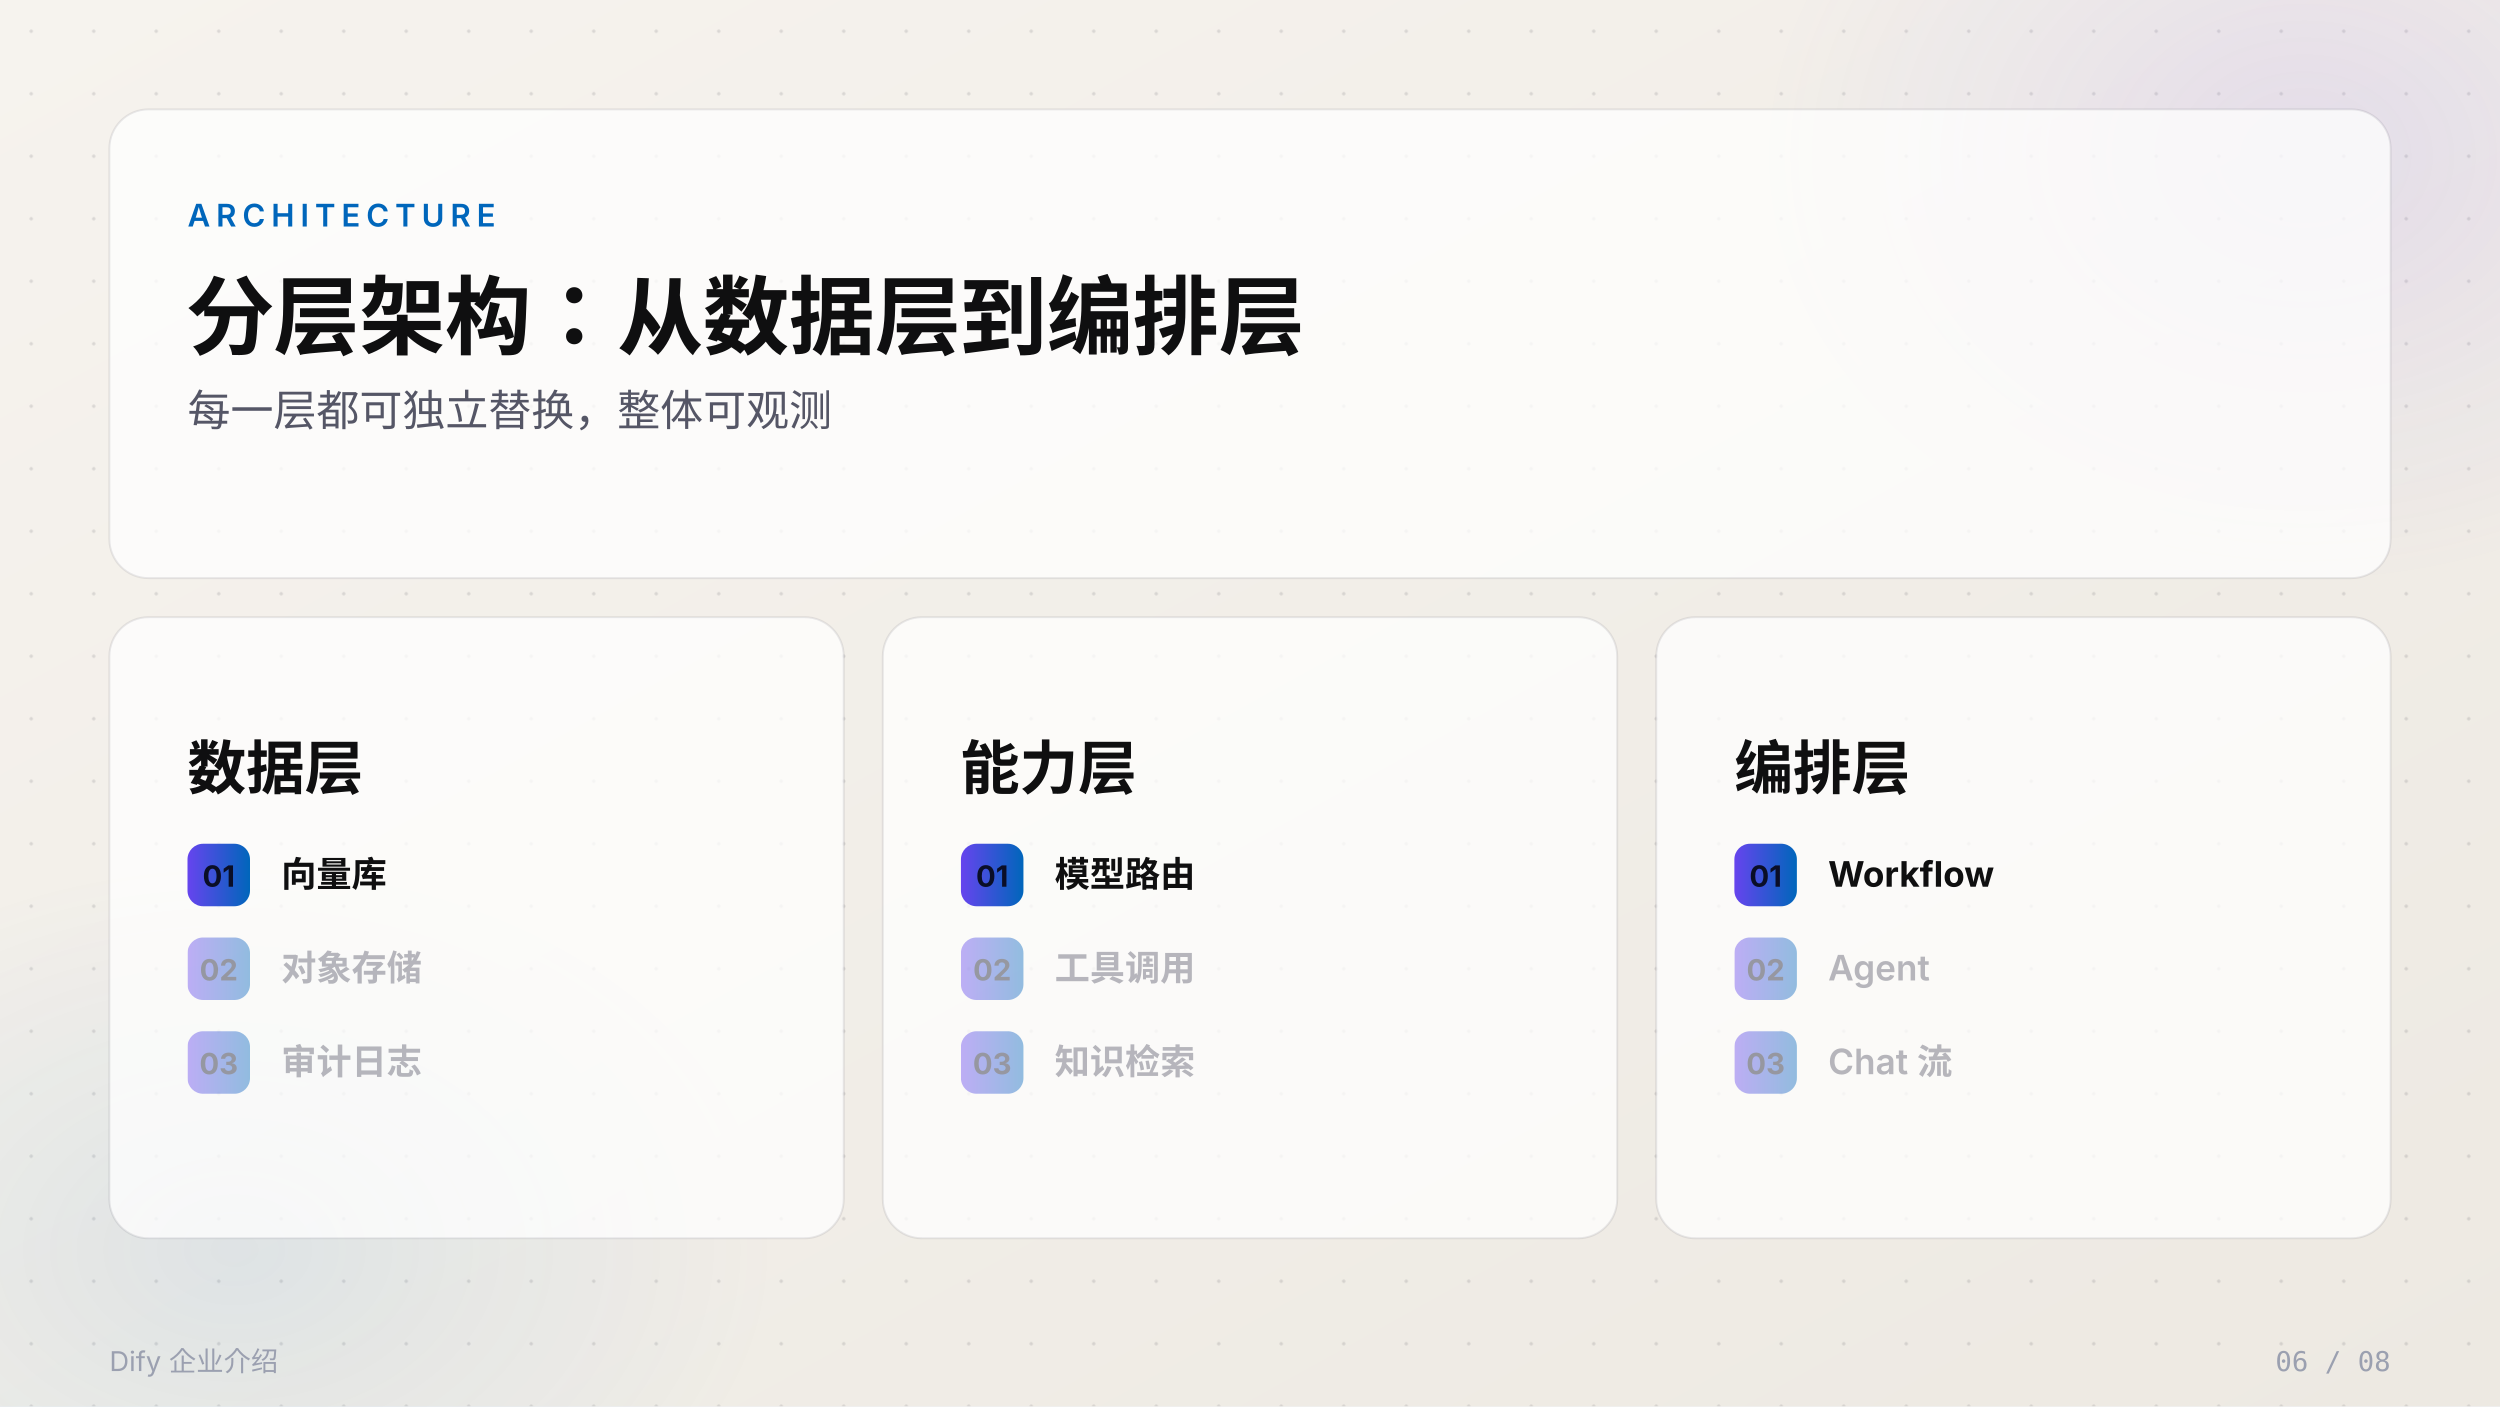
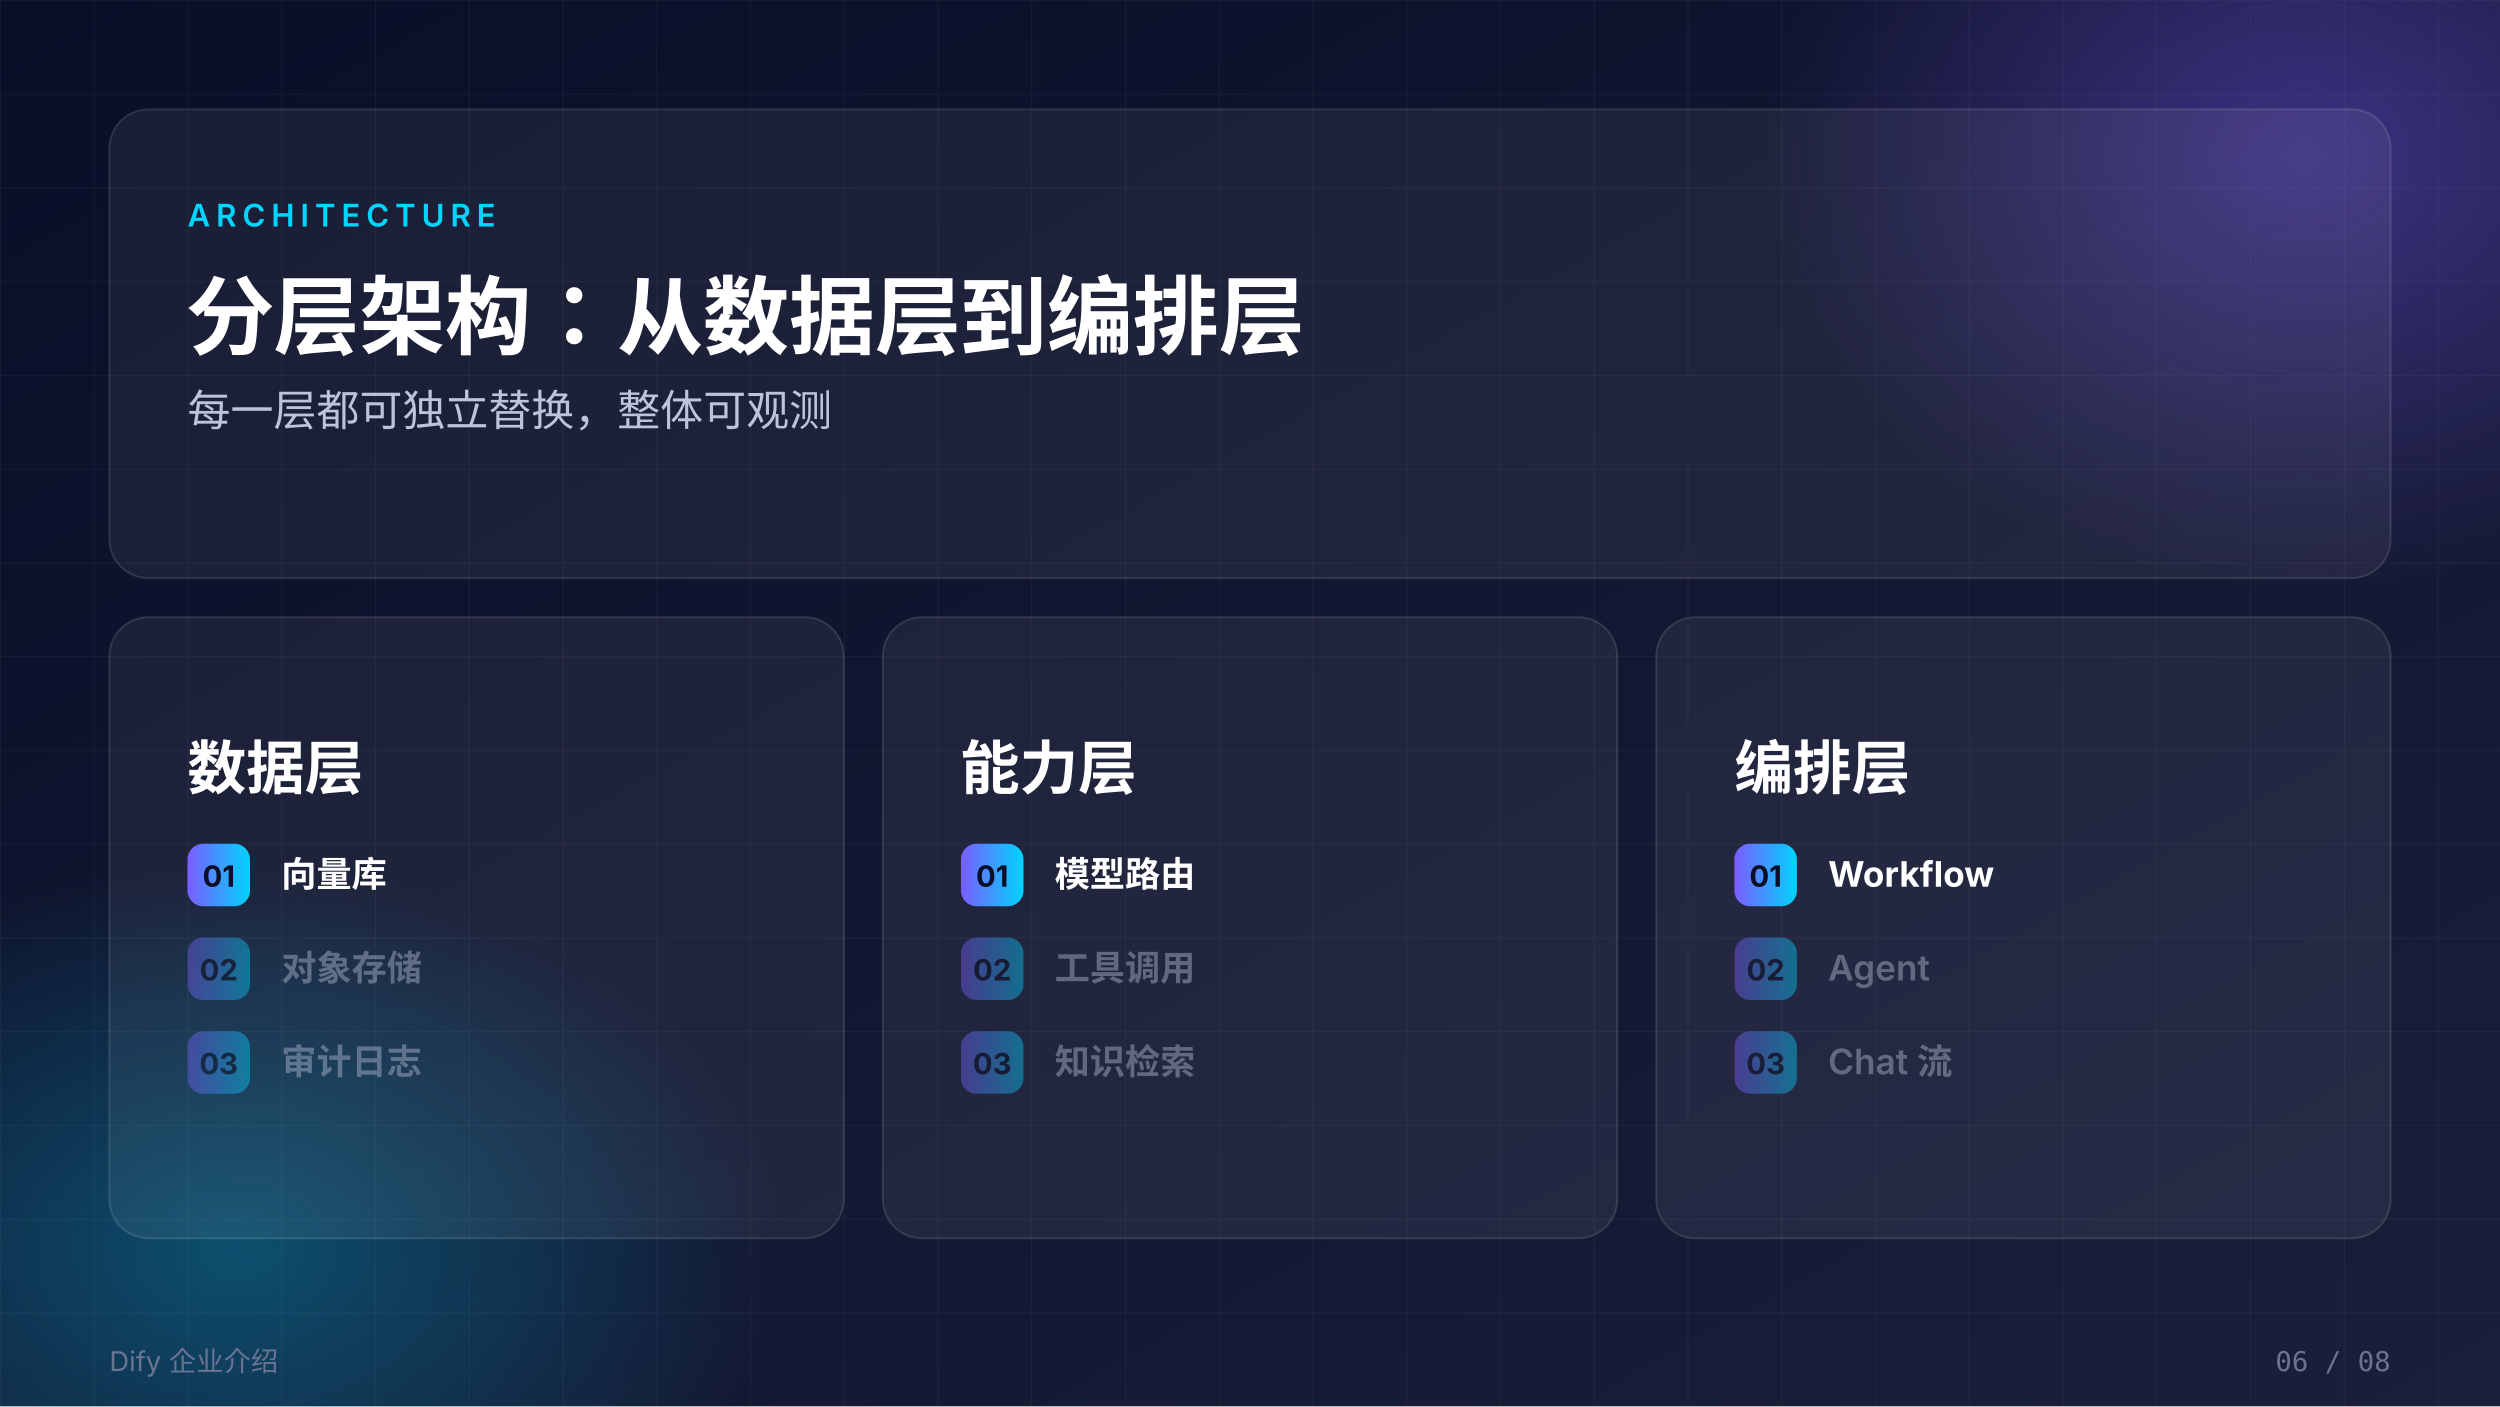
<svg xmlns="http://www.w3.org/2000/svg" viewBox="0 0 1280 720" width="1280" height="720">
  <defs>
    <linearGradient id="bg-grad" x1="0%" y1="0%" x2="100%" y2="100%">
-       <stop offset="0%" stop-color="#F6F3EE" />
-       <stop offset="100%" stop-color="#EDE9E2" />
+       <stop offset="0%" stop-color="#0a0e27" />
+       <stop offset="100%" stop-color="#1a1f3a" />
    </linearGradient>
    <linearGradient id="accent-grad" x1="0%" y1="0%" x2="100%" y2="0%">
-       <stop offset="0%" stop-color="#6644ee" />
-       <stop offset="100%" stop-color="#0066bb" />
+       <stop offset="0%" stop-color="#7c5cff" />
+       <stop offset="100%" stop-color="#00d4ff" />
    </linearGradient>
    <linearGradient id="accent-grad-v" x1="0%" y1="0%" x2="0%" y2="100%">
-       <stop offset="0%" stop-color="#6644ee" />
-       <stop offset="100%" stop-color="#0066bb" />
+       <stop offset="0%" stop-color="#7c5cff" />
+       <stop offset="100%" stop-color="#00d4ff" />
    </linearGradient>
    <radialGradient id="spot-1" cx="50%" cy="50%" r="50%">
-       <stop offset="0%" stop-color="#6644ee" stop-opacity="0.1" />
-       <stop offset="100%" stop-color="#6644ee" stop-opacity="0" />
+       <stop offset="0%" stop-color="#7c5cff" stop-opacity="0.4" />
+       <stop offset="100%" stop-color="#7c5cff" stop-opacity="0" />
    </radialGradient>
    <radialGradient id="spot-2" cx="50%" cy="50%" r="50%">
-       <stop offset="0%" stop-color="#0066bb" stop-opacity="0.08" />
-       <stop offset="100%" stop-color="#0066bb" stop-opacity="0" />
+       <stop offset="0%" stop-color="#00d4ff" stop-opacity="0.3" />
+       <stop offset="100%" stop-color="#00d4ff" stop-opacity="0" />
    </radialGradient>
-     <pattern id="bg-texture" width="32" height="32" patternUnits="userSpaceOnUse">
-       <circle cx="16" cy="16" r="0.9" fill="#1a1a2e" fill-opacity="0.12" />
+     <pattern id="bg-texture" width="48" height="48" patternUnits="userSpaceOnUse">
+       <path d="M 48 0 L 0 0 0 48" fill="none" stroke="#ffffff" stroke-opacity="0.08" stroke-width="0.5" />
    </pattern>
  </defs>
  <style type="text/css">
    text { font-family: 'PingFang SC', 'Microsoft YaHei', 'SF Pro Display', 'Inter', sans-serif; }
    .mono { font-family: 'SF Mono', 'JetBrains Mono', Menlo, monospace; }
-     .eyebrow { font-size: 16px; fill: #0066bb; letter-spacing: 3px; font-weight: 600; }
-     .h1 { font-size: 60px; fill: #0F0F10; font-weight: 700; }
-     .h2 { font-size: 44px; fill: #0F0F10; font-weight: 700; }
-     .h3 { font-size: 30px; fill: #0F0F10; font-weight: 600; }
-     .h4 { font-size: 22px; fill: #0F0F10; font-weight: 600; }
-     .body { font-size: 18px; fill: #555666; }
-     .small { font-size: 14px; fill: #9BA0B0; }
-     .stat-huge { font-size: 110px; fill: #0F0F10; font-weight: 800; }
-     .stat-unit { font-size: 28px; fill: #555666; font-weight: 500; }
+     .eyebrow { font-size: 16px; fill: #00d4ff; letter-spacing: 3px; font-weight: 600; }
+     .h1 { font-size: 60px; fill: #ffffff; font-weight: 700; }
+     .h2 { font-size: 44px; fill: #ffffff; font-weight: 700; }
+     .h3 { font-size: 30px; fill: #ffffff; font-weight: 600; }
+     .h4 { font-size: 22px; fill: #ffffff; font-weight: 600; }
+     .body { font-size: 18px; fill: #bcc4d8; }
+     .small { font-size: 14px; fill: #6b7392; }
+     .stat-huge { font-size: 110px; fill: #ffffff; font-weight: 800; }
+     .stat-unit { font-size: 28px; fill: #bcc4d8; font-weight: 500; }
  </style>
  <rect width="1280" height="720" fill="url(#bg-grad)" />
  <rect width="1280" height="720" fill="url(#bg-texture)" />
  <ellipse cx="1180" cy="80" rx="280" ry="220" fill="url(#spot-1)" />
  <ellipse cx="120" cy="640" rx="280" ry="200" fill="url(#spot-2)" />
  <g transform="translate(56, 56)">
-     <rect x="0" y="0" width="1168" height="240" rx="20" fill="#FFFFFF" fill-opacity="0.75" stroke="#1a1a2e" stroke-opacity="0.09" stroke-width="1" />
+     <rect x="0" y="0" width="1168" height="240" rx="20" fill="#ffffff" fill-opacity="0.06" stroke="#ffffff" stroke-opacity="0.12" stroke-width="1" />
    <svg x="40" y="40" width="1088" height="160" viewBox="0 0 1088 160">
      <text x="0" y="20" class="eyebrow">ARCHITECTURE</text>
-       <text x="0" y="82" font-size="44" fill="#0F0F10" font-weight="700">分层架构：从数据层到编排层</text>
-       <text x="0" y="122" font-size="22" fill="#555666" font-weight="400">每一层都可独立替换，整体可观测</text>
+       <text x="0" y="82" font-size="44" fill="#ffffff" font-weight="700">分层架构：从数据层到编排层</text>
+       <text x="0" y="122" font-size="22" fill="#bcc4d8" font-weight="400">每一层都可独立替换，整体可观测</text>
    </svg>
  </g>
  <g transform="translate(56, 316)">
-     <rect x="0" y="0" width="376" height="318" rx="20" fill="#FFFFFF" fill-opacity="0.75" stroke="#1a1a2e" stroke-opacity="0.09" stroke-width="1" />
+     <rect x="0" y="0" width="376" height="318" rx="20" fill="#ffffff" fill-opacity="0.06" stroke="#ffffff" stroke-opacity="0.12" stroke-width="1" />
    <svg x="40" y="40" width="296" height="238" viewBox="0 0 296 238">
      <text x="0" y="48" class="h3">数据层</text>
      <g transform="translate(0, 76)" opacity="1.0">
        <rect x="-12" y="0" width="4" height="32" rx="2" fill="url(#accent-grad)" />
        <rect x="0" y="0" width="32" height="32" rx="8" fill="url(#accent-grad)" />
        <text x="16" y="22" text-anchor="middle" font-size="15" font-weight="700" fill="#0a0e27">01</text>
-         <text x="48" y="22" font-size="18" fill="#0F0F10" font-weight="700">向量库</text>
+         <text x="48" y="22" font-size="18" fill="#ffffff" font-weight="700">向量库</text>
      </g>
      <g transform="translate(0, 124)" opacity="0.42">
        <rect x="0" y="0" width="32" height="32" rx="8" fill="url(#accent-grad)" />
        <text x="16" y="22" text-anchor="middle" font-size="15" font-weight="700" fill="#0a0e27">02</text>
-         <text x="48" y="22" font-size="18" fill="#555666" font-weight="600">对象存储</text>
+         <text x="48" y="22" font-size="18" fill="#bcc4d8" font-weight="600">对象存储</text>
      </g>
      <g transform="translate(0, 172)" opacity="0.42">
        <rect x="0" y="0" width="32" height="32" rx="8" fill="url(#accent-grad)" />
        <text x="16" y="22" text-anchor="middle" font-size="15" font-weight="700" fill="#0a0e27">03</text>
-         <text x="48" y="22" font-size="18" fill="#555666" font-weight="600">审计日志</text>
+         <text x="48" y="22" font-size="18" fill="#bcc4d8" font-weight="600">审计日志</text>
      </g>
    </svg>
  </g>
  <g transform="translate(452, 316)">
-     <rect x="0" y="0" width="376" height="318" rx="20" fill="#FFFFFF" fill-opacity="0.75" stroke="#1a1a2e" stroke-opacity="0.09" stroke-width="1" />
+     <rect x="0" y="0" width="376" height="318" rx="20" fill="#ffffff" fill-opacity="0.06" stroke="#ffffff" stroke-opacity="0.12" stroke-width="1" />
    <svg x="40" y="40" width="296" height="238" viewBox="0 0 296 238">
      <text x="0" y="48" class="h3">能力层</text>
      <g transform="translate(0, 76)" opacity="1.0">
        <rect x="-12" y="0" width="4" height="32" rx="2" fill="url(#accent-grad)" />
        <rect x="0" y="0" width="32" height="32" rx="8" fill="url(#accent-grad)" />
        <text x="16" y="22" text-anchor="middle" font-size="15" font-weight="700" fill="#0a0e27">01</text>
-         <text x="48" y="22" font-size="18" fill="#0F0F10" font-weight="700">模型路由</text>
+         <text x="48" y="22" font-size="18" fill="#ffffff" font-weight="700">模型路由</text>
      </g>
      <g transform="translate(0, 124)" opacity="0.42">
        <rect x="0" y="0" width="32" height="32" rx="8" fill="url(#accent-grad)" />
        <text x="16" y="22" text-anchor="middle" font-size="15" font-weight="700" fill="#0a0e27">02</text>
-         <text x="48" y="22" font-size="18" fill="#555666" font-weight="600">工具调用</text>
+         <text x="48" y="22" font-size="18" fill="#bcc4d8" font-weight="600">工具调用</text>
      </g>
      <g transform="translate(0, 172)" opacity="0.42">
        <rect x="0" y="0" width="32" height="32" rx="8" fill="url(#accent-grad)" />
        <text x="16" y="22" text-anchor="middle" font-size="15" font-weight="700" fill="#0a0e27">03</text>
-         <text x="48" y="22" font-size="18" fill="#555666" font-weight="600">知识检索</text>
+         <text x="48" y="22" font-size="18" fill="#bcc4d8" font-weight="600">知识检索</text>
      </g>
    </svg>
  </g>
  <g transform="translate(848, 316)">
-     <rect x="0" y="0" width="376" height="318" rx="20" fill="#FFFFFF" fill-opacity="0.75" stroke="#1a1a2e" stroke-opacity="0.09" stroke-width="1" />
+     <rect x="0" y="0" width="376" height="318" rx="20" fill="#ffffff" fill-opacity="0.06" stroke="#ffffff" stroke-opacity="0.12" stroke-width="1" />
    <svg x="40" y="40" width="296" height="238" viewBox="0 0 296 238">
      <text x="0" y="48" class="h3">编排层</text>
      <g transform="translate(0, 76)" opacity="1.0">
        <rect x="-12" y="0" width="4" height="32" rx="2" fill="url(#accent-grad)" />
        <rect x="0" y="0" width="32" height="32" rx="8" fill="url(#accent-grad)" />
        <text x="16" y="22" text-anchor="middle" font-size="15" font-weight="700" fill="#0a0e27">01</text>
-         <text x="48" y="22" font-size="18" fill="#0F0F10" font-weight="700">Workflow</text>
+         <text x="48" y="22" font-size="18" fill="#ffffff" font-weight="700">Workflow</text>
      </g>
      <g transform="translate(0, 124)" opacity="0.42">
        <rect x="0" y="0" width="32" height="32" rx="8" fill="url(#accent-grad)" />
        <text x="16" y="22" text-anchor="middle" font-size="15" font-weight="700" fill="#0a0e27">02</text>
-         <text x="48" y="22" font-size="18" fill="#555666" font-weight="600">Agent</text>
+         <text x="48" y="22" font-size="18" fill="#bcc4d8" font-weight="600">Agent</text>
      </g>
      <g transform="translate(0, 172)" opacity="0.42">
        <rect x="0" y="0" width="32" height="32" rx="8" fill="url(#accent-grad)" />
        <text x="16" y="22" text-anchor="middle" font-size="15" font-weight="700" fill="#0a0e27">03</text>
-         <text x="48" y="22" font-size="18" fill="#555666" font-weight="600">Chat 流</text>
+         <text x="48" y="22" font-size="18" fill="#bcc4d8" font-weight="600">Chat 流</text>
      </g>
    </svg>
  </g>
  <text x="56" y="702" class="small">Dify 企业介绍</text>
  <text x="1224" y="702" class="small mono" text-anchor="end">06 / 08</text>
</svg>
